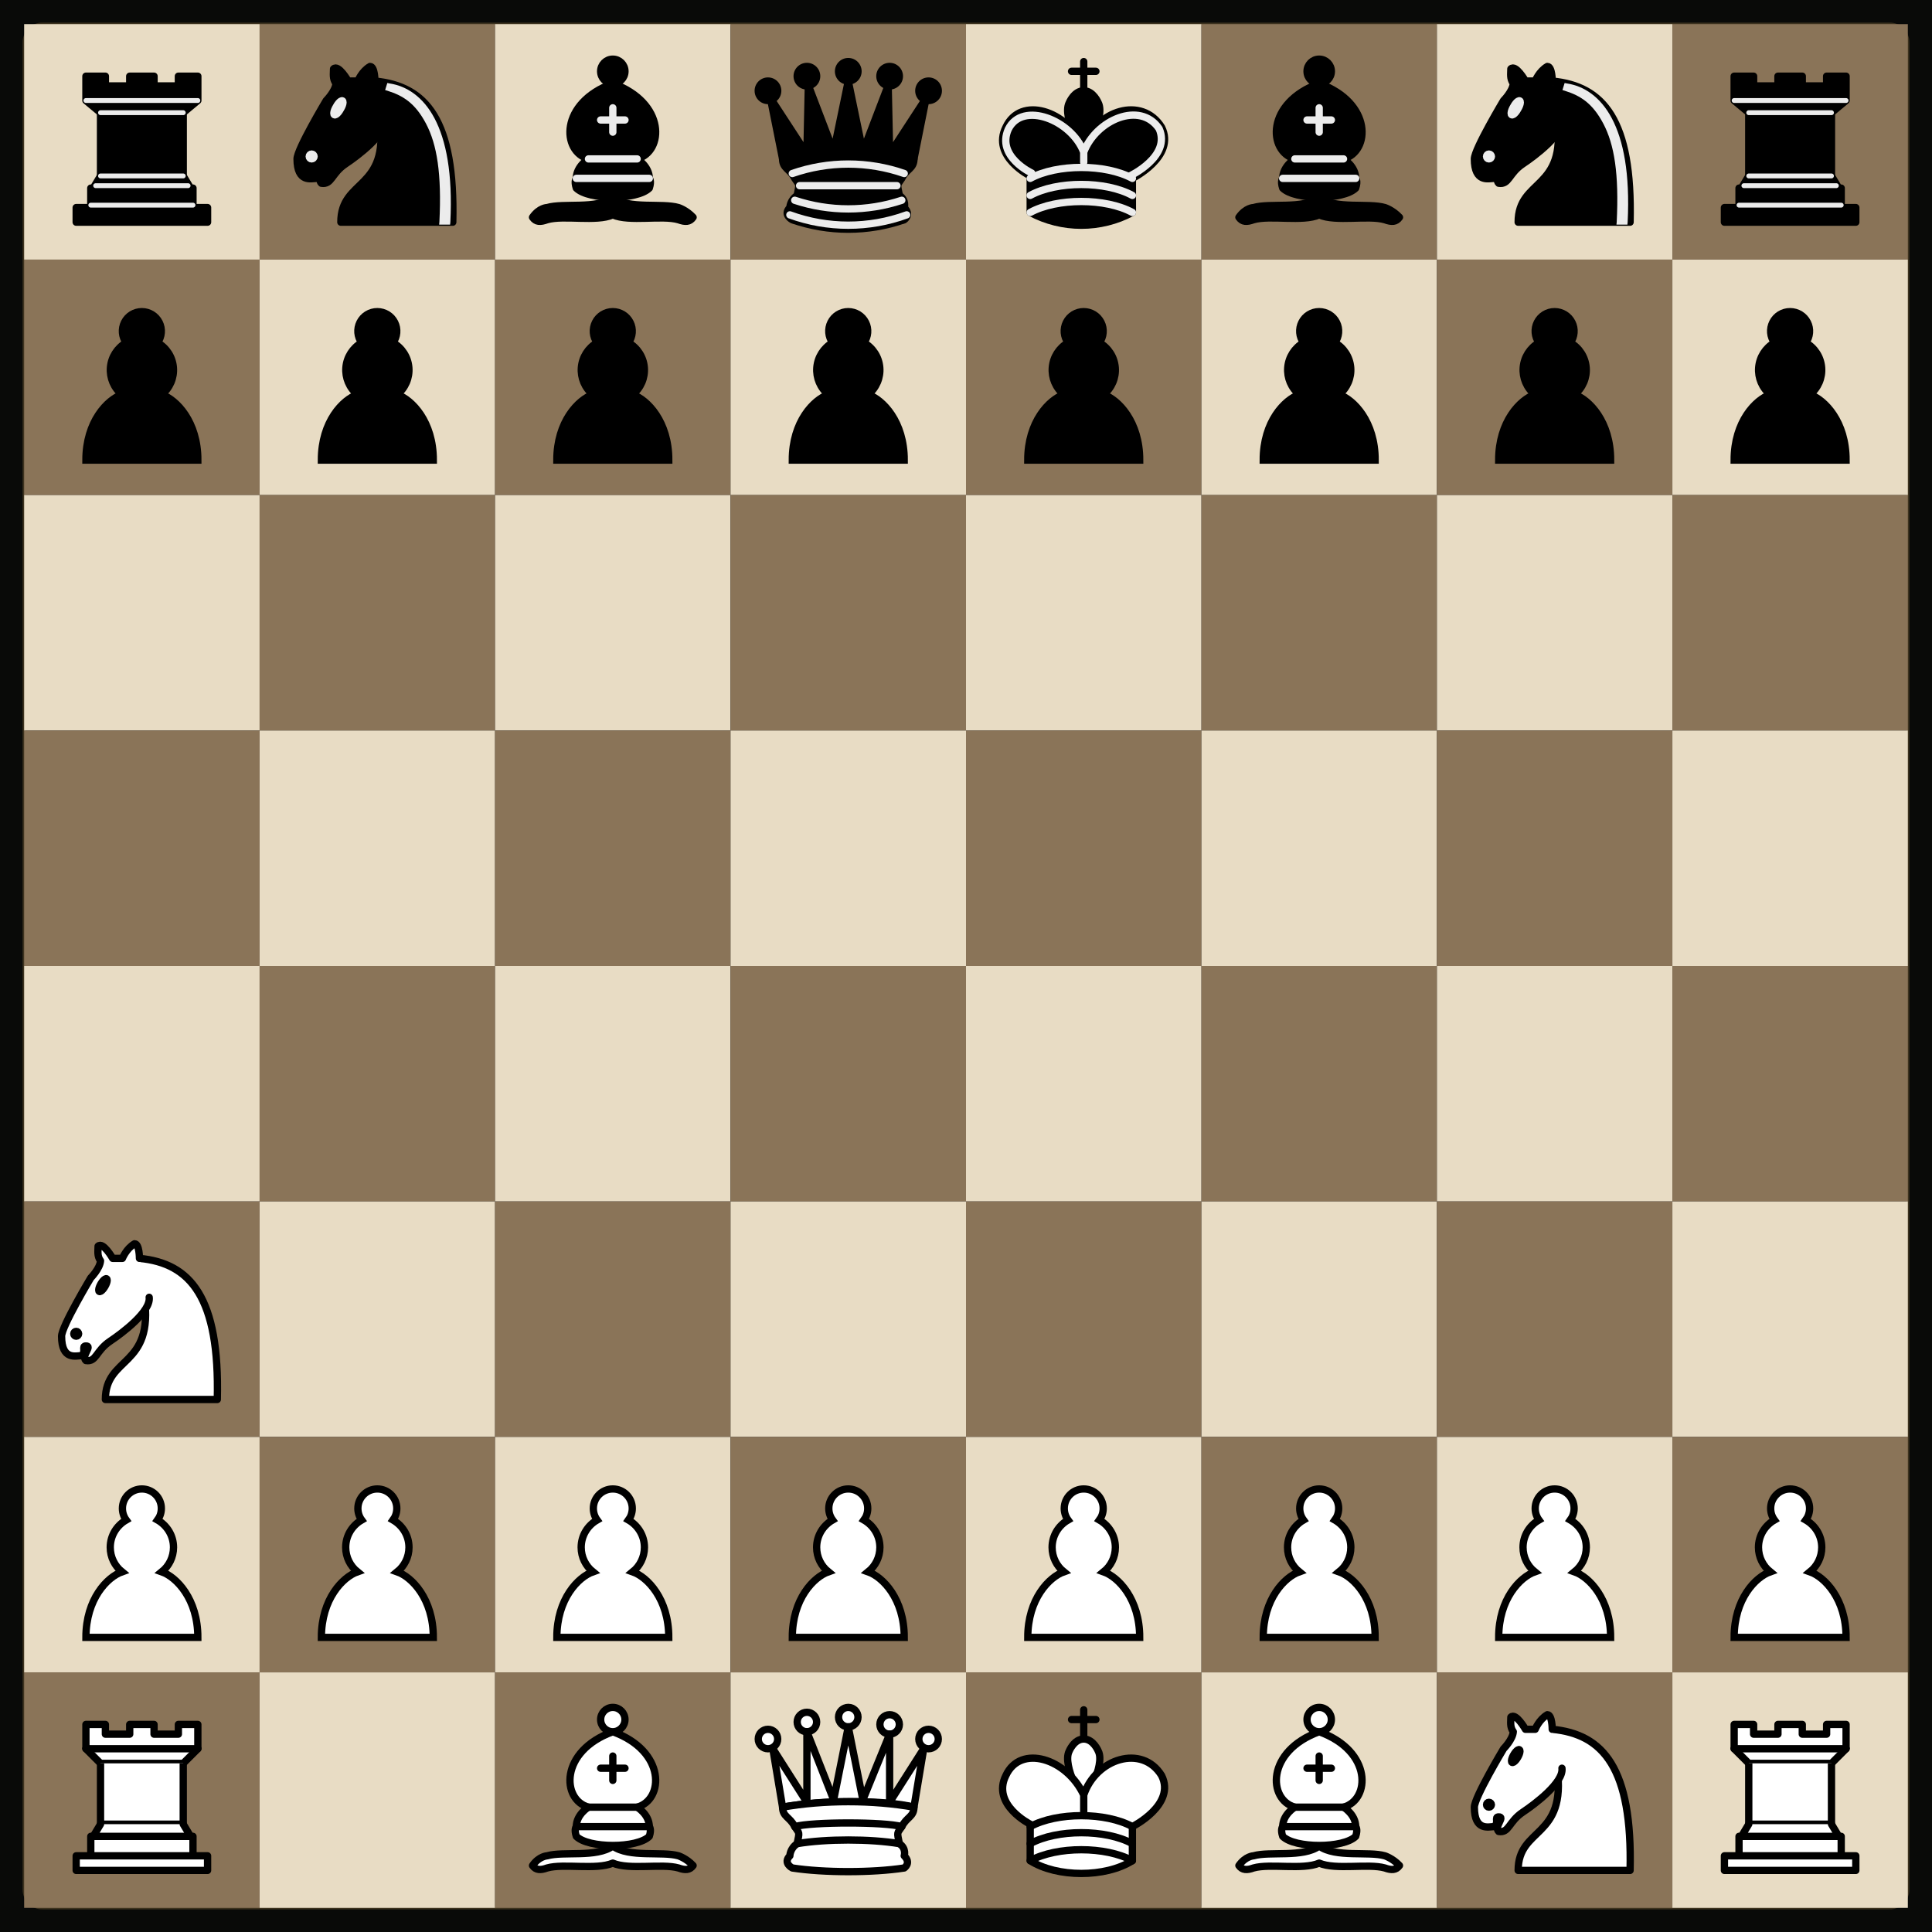
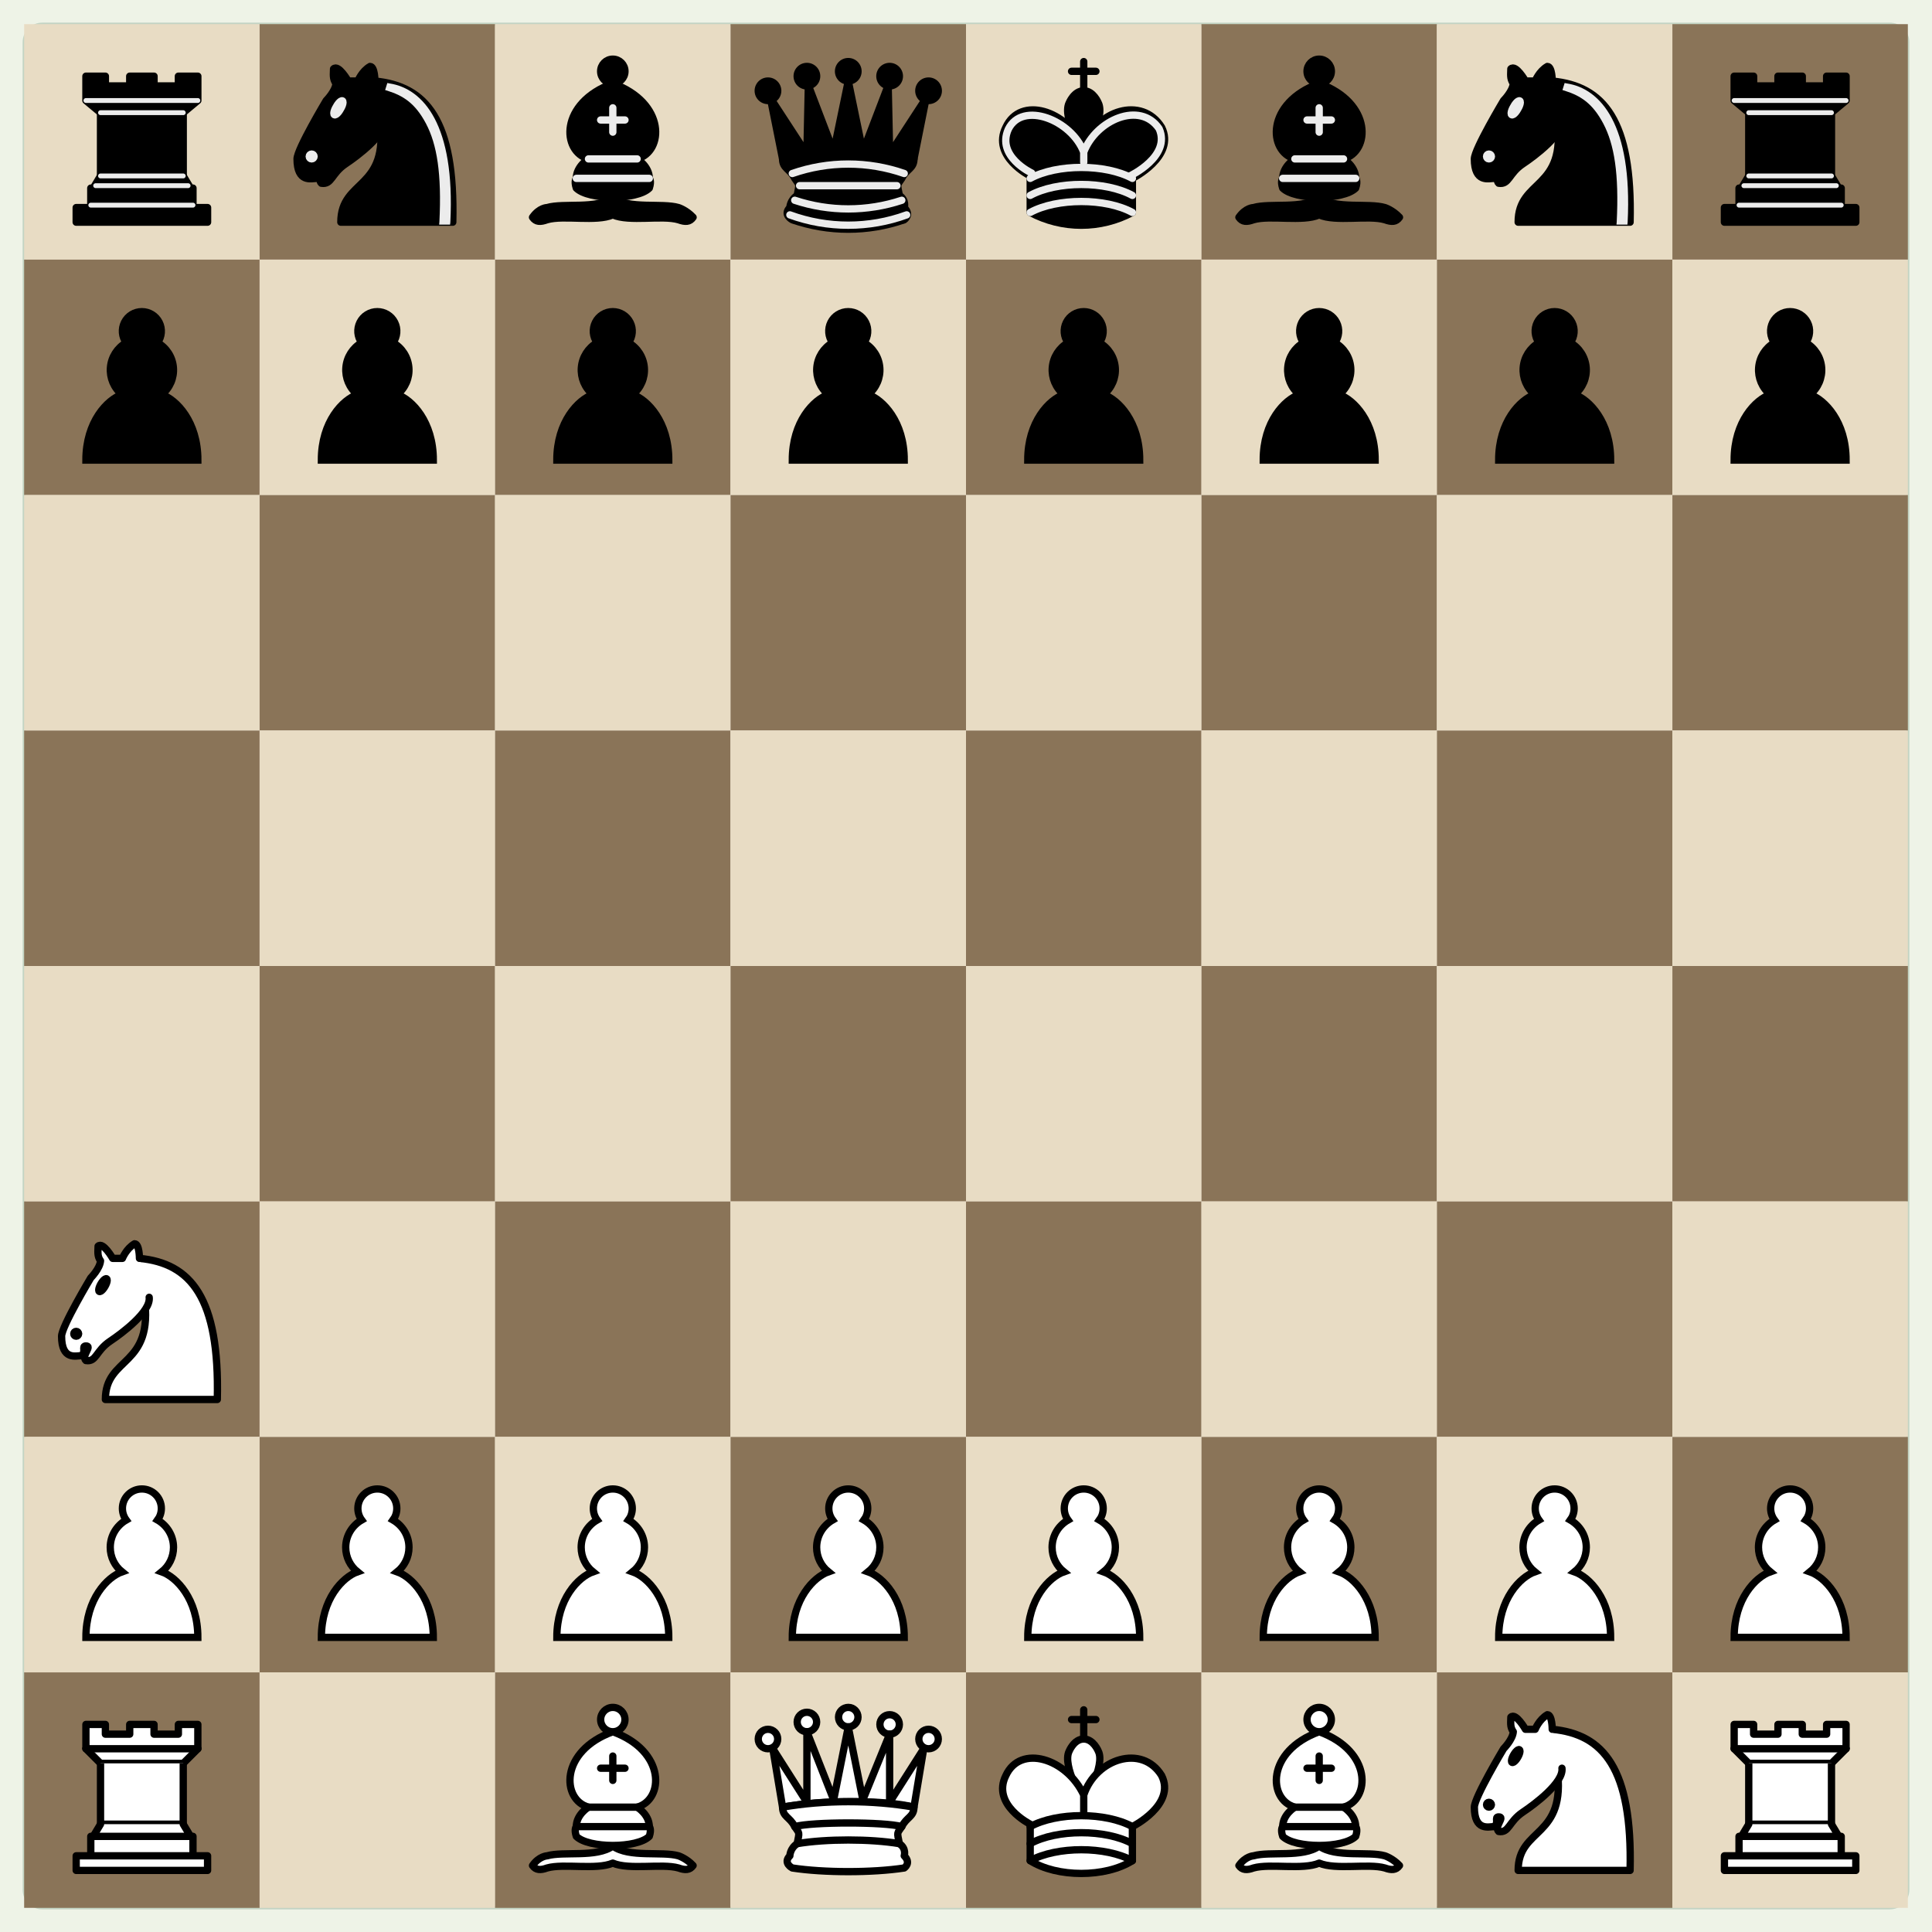
<svg xmlns="http://www.w3.org/2000/svg" width="640" height="640" viewBox="0 0 640 640" role="img" aria-label="Antichess Endgames Theory">
  <defs>
    <symbol id="piece-wk" viewBox="0 0 45 45">
      <g fill="none" fill-rule="evenodd" stroke="#000" stroke-linecap="round" stroke-linejoin="round" stroke-width="1.5">
        <path stroke-linejoin="miter" d="M22.5 11.63V6M20 8h5" />
        <path fill="#fff" stroke-linecap="butt" stroke-linejoin="miter" d="M22.5 25s4.5-7.5 3-10.5c0 0-1-2.5-3-2.5s-3 2.5-3 2.5c-1.5 3 3 10.5 3 10.5" />
        <path fill="#fff" d="M11.5 37c5.5 3.5 15.5 3.5 21 0v-7s9-4.5 6-10.5c-4-6.5-13.5-3.5-16 4V27v-3.5c-3.5-7.5-13-10.5-16-4-3 6 5 10 5 10z" />
        <path d="M11.5 30c5.5-3 15.5-3 21 0m-21 3.5c5.5-3 15.5-3 21 0m-21 3.5c5.5-3 15.5-3 21 0" />
      </g>
    </symbol>
    <symbol id="piece-wq" viewBox="0 0 45 45">
      <g fill="#fff" fill-rule="evenodd" stroke="#000" stroke-linecap="round" stroke-linejoin="round" stroke-width="1.5">
        <path d="M8 12a2 2 0 1 1-4 0 2 2 0 1 1 4 0m16.5-4.5a2 2 0 1 1-4 0 2 2 0 1 1 4 0M41 12a2 2 0 1 1-4 0 2 2 0 1 1 4 0M16 8.5a2 2 0 1 1-4 0 2 2 0 1 1 4 0M33 9a2 2 0 1 1-4 0 2 2 0 1 1 4 0" />
        <path stroke-linecap="butt" d="M9 26c8.5-1.5 21-1.5 27 0l2-12-7 11V11l-5.5 13.5-3-15-3 15-5.5-14V25L7 14z" />
        <path stroke-linecap="butt" d="M9 26c0 2 1.5 2 2.5 4 1 1.5 1 1 .5 3.5-1.5 1-1.5 2.5-1.5 2.5-1.5 1.5.5 2.5.5 2.5 6.5 1 16.5 1 23 0 0 0 1.5-1 0-2.5 0 0 .5-1.5-1-2.5-.5-2.5-.5-2 .5-3.5 1-2 2.5-2 2.5-4-8.5-1.5-18.5-1.5-27 0z" />
        <path fill="none" d="M11.5 30c3.5-1 18.5-1 22 0M12 33.5c6-1 15-1 21 0" />
      </g>
    </symbol>
    <symbol id="piece-wr" viewBox="0 0 45 45">
      <g fill="#fff" fill-rule="evenodd" stroke="#000" stroke-linecap="round" stroke-linejoin="round" stroke-width="1.5">
        <path stroke-linecap="butt" d="M9 39h27v-3H9zm3-3v-4h21v4zm-1-22V9h4v2h5V9h5v2h5V9h4v5" />
        <path d="m34 14-3 3H14l-3-3" />
        <path stroke-linecap="butt" stroke-linejoin="miter" d="M31 17v12.5H14V17" />
        <path d="m31 29.5 1.5 2.5h-20l1.5-2.5" />
        <path fill="none" stroke-linejoin="miter" d="M11 14h23" />
      </g>
    </symbol>
    <symbol id="piece-wb" viewBox="0 0 45 45">
      <g fill="none" fill-rule="evenodd" stroke="#000" stroke-linecap="round" stroke-linejoin="round" stroke-width="1.5">
        <g fill="#fff" stroke-linecap="butt">
          <path d="M9 36c3.39-.97 10.11.43 13.5-2 3.39 2.43 10.11 1.03 13.5 2 0 0 1.65.54 3 2-.68.97-1.65.99-3 .5-3.39-.97-10.11.46-13.5-1-3.39 1.46-10.11.03-13.5 1-1.35.49-2.32.47-3-.5 1.35-1.94 3-2 3-2z" />
          <path d="M15 32c2.5 2.5 12.5 2.5 15 0 .5-1.5 0-2 0-2 0-2.5-2.5-4-2.5-4 5.5-1.5 6-11.5-5-15.5-11 4-10.5 14-5 15.5 0 0-2.5 1.5-2.5 4 0 0-.5.5 0 2z" />
          <path d="M25 8a2.5 2.5 0 1 1-5 0 2.5 2.5 0 1 1 5 0z" />
        </g>
        <path stroke-linejoin="miter" d="M17.5 26h10M15 30h15m-7.5-14.5v5M20 18h5" />
      </g>
    </symbol>
    <symbol id="piece-wn" viewBox="0 0 45 45">
      <g fill="none" fill-rule="evenodd" stroke="#000" stroke-linecap="round" stroke-linejoin="round" stroke-width="1.5">
        <path fill="#fff" d="M22 10c10.5 1 16.5 8 16 29H15c0-9 10-6.5 8-21" />
        <path fill="#fff" d="M24 18c.38 2.91-5.55 7.37-8 9-3 2-2.82 4.34-5 4-1.042-.94 1.41-3.04 0-3-1 0 .19 1.23-1 2-1 0-4.003 1-4-4 0-2 6-12 6-12s1.89-1.9 2-3.5c-.73-.994-.5-2-.5-3 1-1 3 2.5 3 2.5h2s.78-1.992 2.5-3c1 0 1 3 1 3" />
        <path fill="#000" d="M9.5 25.5a.5.5 0 1 1-1 0 .5.5 0 1 1 1 0m5.433-9.75a.5 1.5 30 1 1-.866-.5.5 1.5 30 1 1 .866.5" />
      </g>
    </symbol>
    <symbol id="piece-wp" viewBox="0 0 45 45">
      <path fill="#fff" stroke="#000" stroke-linecap="round" stroke-width="1.5" d="M22.5 9c-2.21 0-4 1.79-4 4 0 .89.29 1.71.78 2.38C17.33 16.5 16 18.59 16 21c0 2.03.94 3.84 2.41 5.03-3 1.06-7.41 5.55-7.41 13.47h23c0-7.92-4.41-12.41-7.41-13.47 1.47-1.19 2.41-3 2.41-5.03 0-2.41-1.33-4.5-3.28-5.62.49-.67.78-1.49.78-2.38 0-2.21-1.79-4-4-4z" />
    </symbol>
    <symbol id="piece-bk" viewBox="0 0 45 45">
      <g fill="none" fill-rule="evenodd" stroke="#000" stroke-linecap="round" stroke-linejoin="round" stroke-width="1.5">
        <path stroke-linejoin="miter" d="M22.5 11.6V6" />
        <path fill="#000" stroke-linecap="butt" stroke-linejoin="miter" d="M22.5 25s4.5-7.5 3-10.5c0 0-1-2.5-3-2.5s-3 2.5-3 2.5c-1.5 3 3 10.5 3 10.5" />
        <path fill="#000" d="M11.5 37a22.3 22.3 0 0 0 21 0v-7s9-4.5 6-10.5c-4-6.5-13.5-3.5-16 4V27v-3.5c-3.5-7.5-13-10.5-16-4-3 6 5 10 5 10z" />
        <path stroke-linejoin="miter" d="M20 8h5" />
        <path stroke="#ececec" d="M32 29.5s8.5-4 6-9.7C34.1 14 25 18 22.5 24.6v2.1-2.1C20 18 9.9 14 7 19.9c-2.5 5.6 4.8 9 4.8 9" />
        <path stroke="#ececec" d="M11.5 30c5.5-3 15.5-3 21 0m-21 3.5c5.5-3 15.5-3 21 0m-21 3.5c5.5-3 15.5-3 21 0" />
      </g>
    </symbol>
    <symbol id="piece-bq" viewBox="0 0 45 45">
      <g fill-rule="evenodd" stroke="#000" stroke-linecap="round" stroke-linejoin="round" stroke-width="1.5">
        <g stroke="none">
          <circle cx="6" cy="12" r="2.75" />
          <circle cx="14" cy="9" r="2.75" />
          <circle cx="22.5" cy="8" r="2.75" />
          <circle cx="31" cy="9" r="2.75" />
          <circle cx="39" cy="12" r="2.75" />
        </g>
        <path stroke-linecap="butt" d="M9 26c8.5-1.5 21-1.5 27 0l2.5-12.5L31 25l-.3-14.1-5.2 13.6-3-14.5-3 14.5-5.2-13.6L14 25 6.5 13.5z" />
        <path stroke-linecap="butt" d="M9 26c0 2 1.5 2 2.5 4 1 1.5 1 1 .5 3.5-1.5 1-1.5 2.5-1.5 2.5-1.5 1.5.5 2.5.5 2.5 6.5 1 16.5 1 23 0 0 0 1.5-1 0-2.5 0 0 .5-1.5-1-2.5-.5-2.5-.5-2 .5-3.5 1-2 2.5-2 2.5-4-8.5-1.5-18.5-1.5-27 0z" />
        <path fill="none" stroke-linecap="butt" d="M11 38.5a35 35 1 0 0 23 0" />
        <path fill="none" stroke="#ececec" d="M11 29a35 35 1 0 1 23 0m-21.5 2.5h20m-21 3a35 35 1 0 0 22 0m-23 3a35 35 1 0 0 24 0" />
      </g>
    </symbol>
    <symbol id="piece-br" viewBox="0 0 45 45">
      <g fill-rule="evenodd" stroke="#000" stroke-linecap="round" stroke-linejoin="round" stroke-width="1.5">
        <path stroke-linecap="butt" d="M9 39h27v-3H9zm3.5-7 1.5-2.5h17l1.5 2.5zm-.5 4v-4h21v4z" />
        <path stroke-linecap="butt" stroke-linejoin="miter" d="M14 29.5v-13h17v13z" />
        <path stroke-linecap="butt" d="M14 16.5 11 14h23l-3 2.5zM11 14V9h4v2h5V9h5v2h5V9h4v5z" />
        <path fill="none" stroke="#ececec" stroke-linejoin="miter" stroke-width="1" d="M12 35.5h21m-20-4h19m-18-2h17m-17-13h17M11 14h23" />
      </g>
    </symbol>
    <symbol id="piece-bb" viewBox="0 0 45 45">
      <g fill="none" fill-rule="evenodd" stroke="#000" stroke-linecap="round" stroke-linejoin="round" stroke-width="1.5">
        <g fill="#000" stroke-linecap="butt">
          <path d="M9 36c3.4-1 10.1.4 13.5-2 3.4 2.4 10.1 1 13.5 2 0 0 1.6.5 3 2-.7 1-1.6 1-3 .5-3.4-1-10.1.5-13.5-1-3.4 1.5-10.1 0-13.5 1-1.4.5-2.3.5-3-.5 1.4-2 3-2 3-2z" />
          <path d="M15 32c2.5 2.5 12.5 2.5 15 0 .5-1.5 0-2 0-2 0-2.5-2.5-4-2.5-4 5.5-1.5 6-11.5-5-15.5-11 4-10.5 14-5 15.5 0 0-2.5 1.5-2.5 4 0 0-.5.5 0 2z" />
          <path d="M25 8a2.5 2.5 0 1 1-5 0 2.5 2.5 0 1 1 5 0z" />
        </g>
        <path stroke="#ececec" stroke-linejoin="miter" d="M17.5 26h10M15 30h15m-7.5-14.5v5M20 18h5" />
      </g>
    </symbol>
    <symbol id="piece-bn" viewBox="0 0 45 45">
      <g fill="none" fill-rule="evenodd" stroke="#000" stroke-linecap="round" stroke-linejoin="round" stroke-width="1.5">
        <path fill="#000" d="M22 10c10.5 1 16.5 8 16 29H15c0-9 10-6.5 8-21" />
        <path fill="#000" d="M24 18c.38 2.91-5.55 7.37-8 9-3 2-2.82 4.34-5 4-1.04-.94 1.41-3.04 0-3-1 0 .19 1.23-1 2-1 0-4 1-4-4 0-2 6-12 6-12s1.89-1.9 2-3.5c-.73-1-.5-2-.5-3 1-1 3 2.5 3 2.5h2s.78-2 2.5-3c1 0 1 3 1 3" />
        <path fill="#ececec" stroke="#ececec" d="M9.5 25.5a.5.5 0 1 1-1 0 .5.5 0 1 1 1 0m5.43-9.75a.5 1.5 30 1 1-.86-.5.5 1.5 30 1 1 .86.5" />
        <path fill="#ececec" stroke="none" d="m24.55 10.4-.45 1.45.5.15c3.15 1 5.65 2.49 7.9 6.75S35.75 29.06 35.25 39l-.05.5h2.25l.05-.5c.5-10.06-.88-16.85-3.25-21.34s-5.79-6.64-9.19-7.16z" />
      </g>
    </symbol>
    <symbol id="piece-bp" viewBox="0 0 45 45">
      <path stroke="#000" stroke-linecap="round" stroke-width="1.5" d="M22.5 9a4 4 0 0 0-3.22 6.38 6.48 6.48 0 0 0-.87 10.65c-3 1.06-7.41 5.55-7.41 13.47h23c0-7.92-4.41-12.41-7.41-13.47a6.46 6.46 0 0 0-.87-10.65A4.01 4.01 0 0 0 22.5 9z" />
    </symbol>
  </defs>
-   <rect width="640" height="640" fill="#090a08" />
-   <rect x="8" y="8" width="624" height="624" rx="6" fill="#111" stroke="#c5a059" stroke-opacity="0.28" />
+   <rect width="640" height="640" fill="#eef3e7" />
+   <rect x="8" y="8" width="624" height="624" rx="6" fill="#f7f3e8" stroke="#b8cbbb" stroke-opacity="0.8" />
  <rect x="8" y="8" width="78" height="78" fill="#e8dcc4" />
  <rect x="86" y="8" width="78" height="78" fill="#8a7458" />
  <rect x="164" y="8" width="78" height="78" fill="#e8dcc4" />
  <rect x="242" y="8" width="78" height="78" fill="#8a7458" />
  <rect x="320" y="8" width="78" height="78" fill="#e8dcc4" />
  <rect x="398" y="8" width="78" height="78" fill="#8a7458" />
  <rect x="476" y="8" width="78" height="78" fill="#e8dcc4" />
  <rect x="554" y="8" width="78" height="78" fill="#8a7458" />
  <rect x="8" y="86" width="78" height="78" fill="#8a7458" />
  <rect x="86" y="86" width="78" height="78" fill="#e8dcc4" />
  <rect x="164" y="86" width="78" height="78" fill="#8a7458" />
  <rect x="242" y="86" width="78" height="78" fill="#e8dcc4" />
  <rect x="320" y="86" width="78" height="78" fill="#8a7458" />
  <rect x="398" y="86" width="78" height="78" fill="#e8dcc4" />
  <rect x="476" y="86" width="78" height="78" fill="#8a7458" />
  <rect x="554" y="86" width="78" height="78" fill="#e8dcc4" />
  <rect x="8" y="164" width="78" height="78" fill="#e8dcc4" />
  <rect x="86" y="164" width="78" height="78" fill="#8a7458" />
  <rect x="164" y="164" width="78" height="78" fill="#e8dcc4" />
  <rect x="242" y="164" width="78" height="78" fill="#8a7458" />
  <rect x="320" y="164" width="78" height="78" fill="#e8dcc4" />
  <rect x="398" y="164" width="78" height="78" fill="#8a7458" />
  <rect x="476" y="164" width="78" height="78" fill="#e8dcc4" />
  <rect x="554" y="164" width="78" height="78" fill="#8a7458" />
  <rect x="8" y="242" width="78" height="78" fill="#8a7458" />
  <rect x="86" y="242" width="78" height="78" fill="#e8dcc4" />
  <rect x="164" y="242" width="78" height="78" fill="#8a7458" />
  <rect x="242" y="242" width="78" height="78" fill="#e8dcc4" />
  <rect x="320" y="242" width="78" height="78" fill="#8a7458" />
  <rect x="398" y="242" width="78" height="78" fill="#e8dcc4" />
  <rect x="476" y="242" width="78" height="78" fill="#8a7458" />
  <rect x="554" y="242" width="78" height="78" fill="#e8dcc4" />
  <rect x="8" y="320" width="78" height="78" fill="#e8dcc4" />
  <rect x="86" y="320" width="78" height="78" fill="#8a7458" />
  <rect x="164" y="320" width="78" height="78" fill="#e8dcc4" />
  <rect x="242" y="320" width="78" height="78" fill="#8a7458" />
  <rect x="320" y="320" width="78" height="78" fill="#e8dcc4" />
  <rect x="398" y="320" width="78" height="78" fill="#8a7458" />
  <rect x="476" y="320" width="78" height="78" fill="#e8dcc4" />
  <rect x="554" y="320" width="78" height="78" fill="#8a7458" />
  <rect x="8" y="398" width="78" height="78" fill="#8a7458" />
  <rect x="86" y="398" width="78" height="78" fill="#e8dcc4" />
  <rect x="164" y="398" width="78" height="78" fill="#8a7458" />
  <rect x="242" y="398" width="78" height="78" fill="#e8dcc4" />
  <rect x="320" y="398" width="78" height="78" fill="#8a7458" />
  <rect x="398" y="398" width="78" height="78" fill="#e8dcc4" />
  <rect x="476" y="398" width="78" height="78" fill="#8a7458" />
  <rect x="554" y="398" width="78" height="78" fill="#e8dcc4" />
  <rect x="8" y="476" width="78" height="78" fill="#e8dcc4" />
  <rect x="86" y="476" width="78" height="78" fill="#8a7458" />
  <rect x="164" y="476" width="78" height="78" fill="#e8dcc4" />
  <rect x="242" y="476" width="78" height="78" fill="#8a7458" />
  <rect x="320" y="476" width="78" height="78" fill="#e8dcc4" />
  <rect x="398" y="476" width="78" height="78" fill="#8a7458" />
  <rect x="476" y="476" width="78" height="78" fill="#e8dcc4" />
  <rect x="554" y="476" width="78" height="78" fill="#8a7458" />
  <rect x="8" y="554" width="78" height="78" fill="#8a7458" />
  <rect x="86" y="554" width="78" height="78" fill="#e8dcc4" />
  <rect x="164" y="554" width="78" height="78" fill="#8a7458" />
  <rect x="242" y="554" width="78" height="78" fill="#e8dcc4" />
  <rect x="320" y="554" width="78" height="78" fill="#8a7458" />
  <rect x="398" y="554" width="78" height="78" fill="#e8dcc4" />
  <rect x="476" y="554" width="78" height="78" fill="#8a7458" />
  <rect x="554" y="554" width="78" height="78" fill="#e8dcc4" />
  <use href="#piece-br" x="10.73" y="10.73" width="72.54" height="72.54" />
  <use href="#piece-bn" x="88.73" y="10.73" width="72.54" height="72.54" />
  <use href="#piece-bb" x="166.73" y="10.73" width="72.54" height="72.54" />
  <use href="#piece-bq" x="244.73" y="10.73" width="72.54" height="72.54" />
  <use href="#piece-bk" x="322.73" y="10.73" width="72.54" height="72.54" />
  <use href="#piece-bb" x="400.73" y="10.73" width="72.54" height="72.54" />
  <use href="#piece-bn" x="478.73" y="10.73" width="72.54" height="72.54" />
  <use href="#piece-br" x="556.73" y="10.73" width="72.54" height="72.54" />
  <use href="#piece-bp" x="10.73" y="88.73" width="72.54" height="72.54" />
  <use href="#piece-bp" x="88.73" y="88.73" width="72.54" height="72.54" />
  <use href="#piece-bp" x="166.73" y="88.73" width="72.54" height="72.54" />
  <use href="#piece-bp" x="244.73" y="88.73" width="72.54" height="72.54" />
  <use href="#piece-bp" x="322.73" y="88.73" width="72.54" height="72.54" />
  <use href="#piece-bp" x="400.73" y="88.73" width="72.54" height="72.54" />
  <use href="#piece-bp" x="478.73" y="88.73" width="72.54" height="72.54" />
  <use href="#piece-bp" x="556.73" y="88.73" width="72.54" height="72.54" />
  <use href="#piece-wn" x="10.73" y="400.73" width="72.54" height="72.54" />
  <use href="#piece-wp" x="10.73" y="478.73" width="72.54" height="72.54" />
  <use href="#piece-wp" x="88.73" y="478.73" width="72.54" height="72.54" />
  <use href="#piece-wp" x="166.73" y="478.73" width="72.54" height="72.54" />
  <use href="#piece-wp" x="244.73" y="478.73" width="72.54" height="72.54" />
  <use href="#piece-wp" x="322.73" y="478.73" width="72.54" height="72.54" />
  <use href="#piece-wp" x="400.73" y="478.73" width="72.54" height="72.54" />
  <use href="#piece-wp" x="478.73" y="478.73" width="72.54" height="72.54" />
  <use href="#piece-wp" x="556.73" y="478.73" width="72.54" height="72.54" />
  <use href="#piece-wr" x="10.73" y="556.73" width="72.54" height="72.54" />
  <use href="#piece-wb" x="166.73" y="556.73" width="72.54" height="72.54" />
  <use href="#piece-wq" x="244.73" y="556.73" width="72.54" height="72.54" />
  <use href="#piece-wk" x="322.73" y="556.73" width="72.54" height="72.54" />
  <use href="#piece-wb" x="400.73" y="556.73" width="72.54" height="72.54" />
  <use href="#piece-wn" x="478.73" y="556.73" width="72.54" height="72.54" />
  <use href="#piece-wr" x="556.73" y="556.73" width="72.54" height="72.54" />
</svg>
